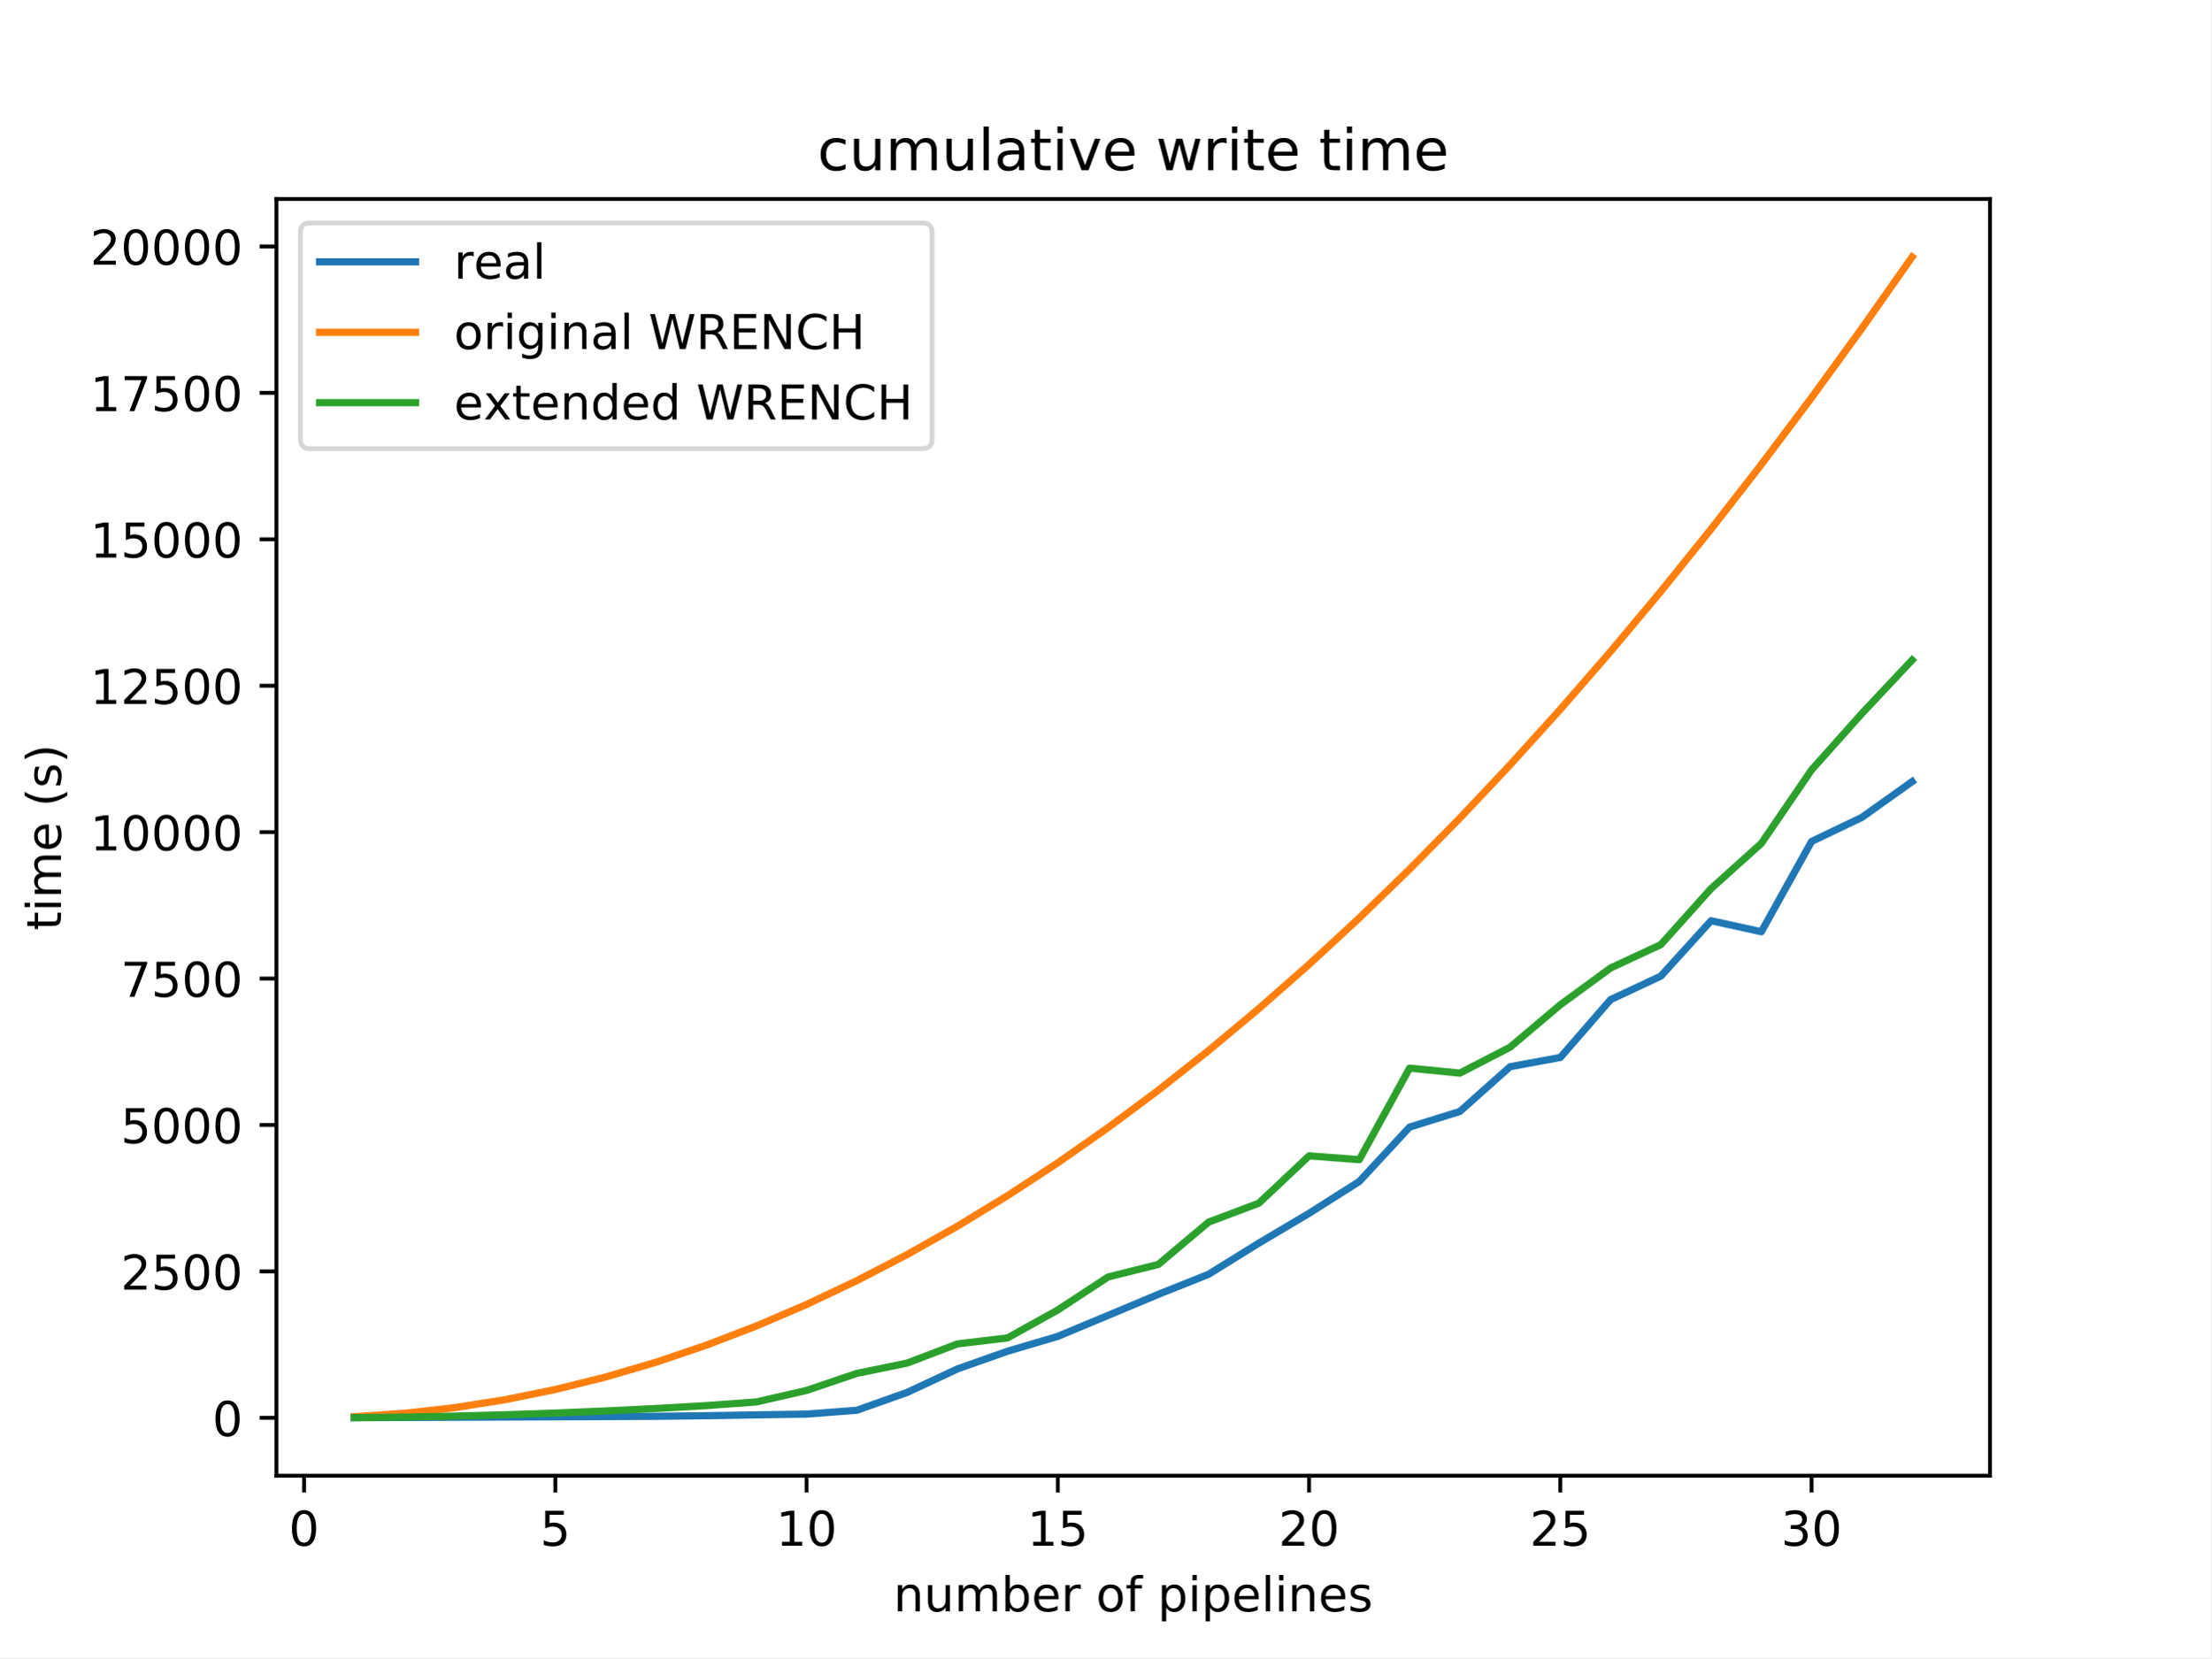
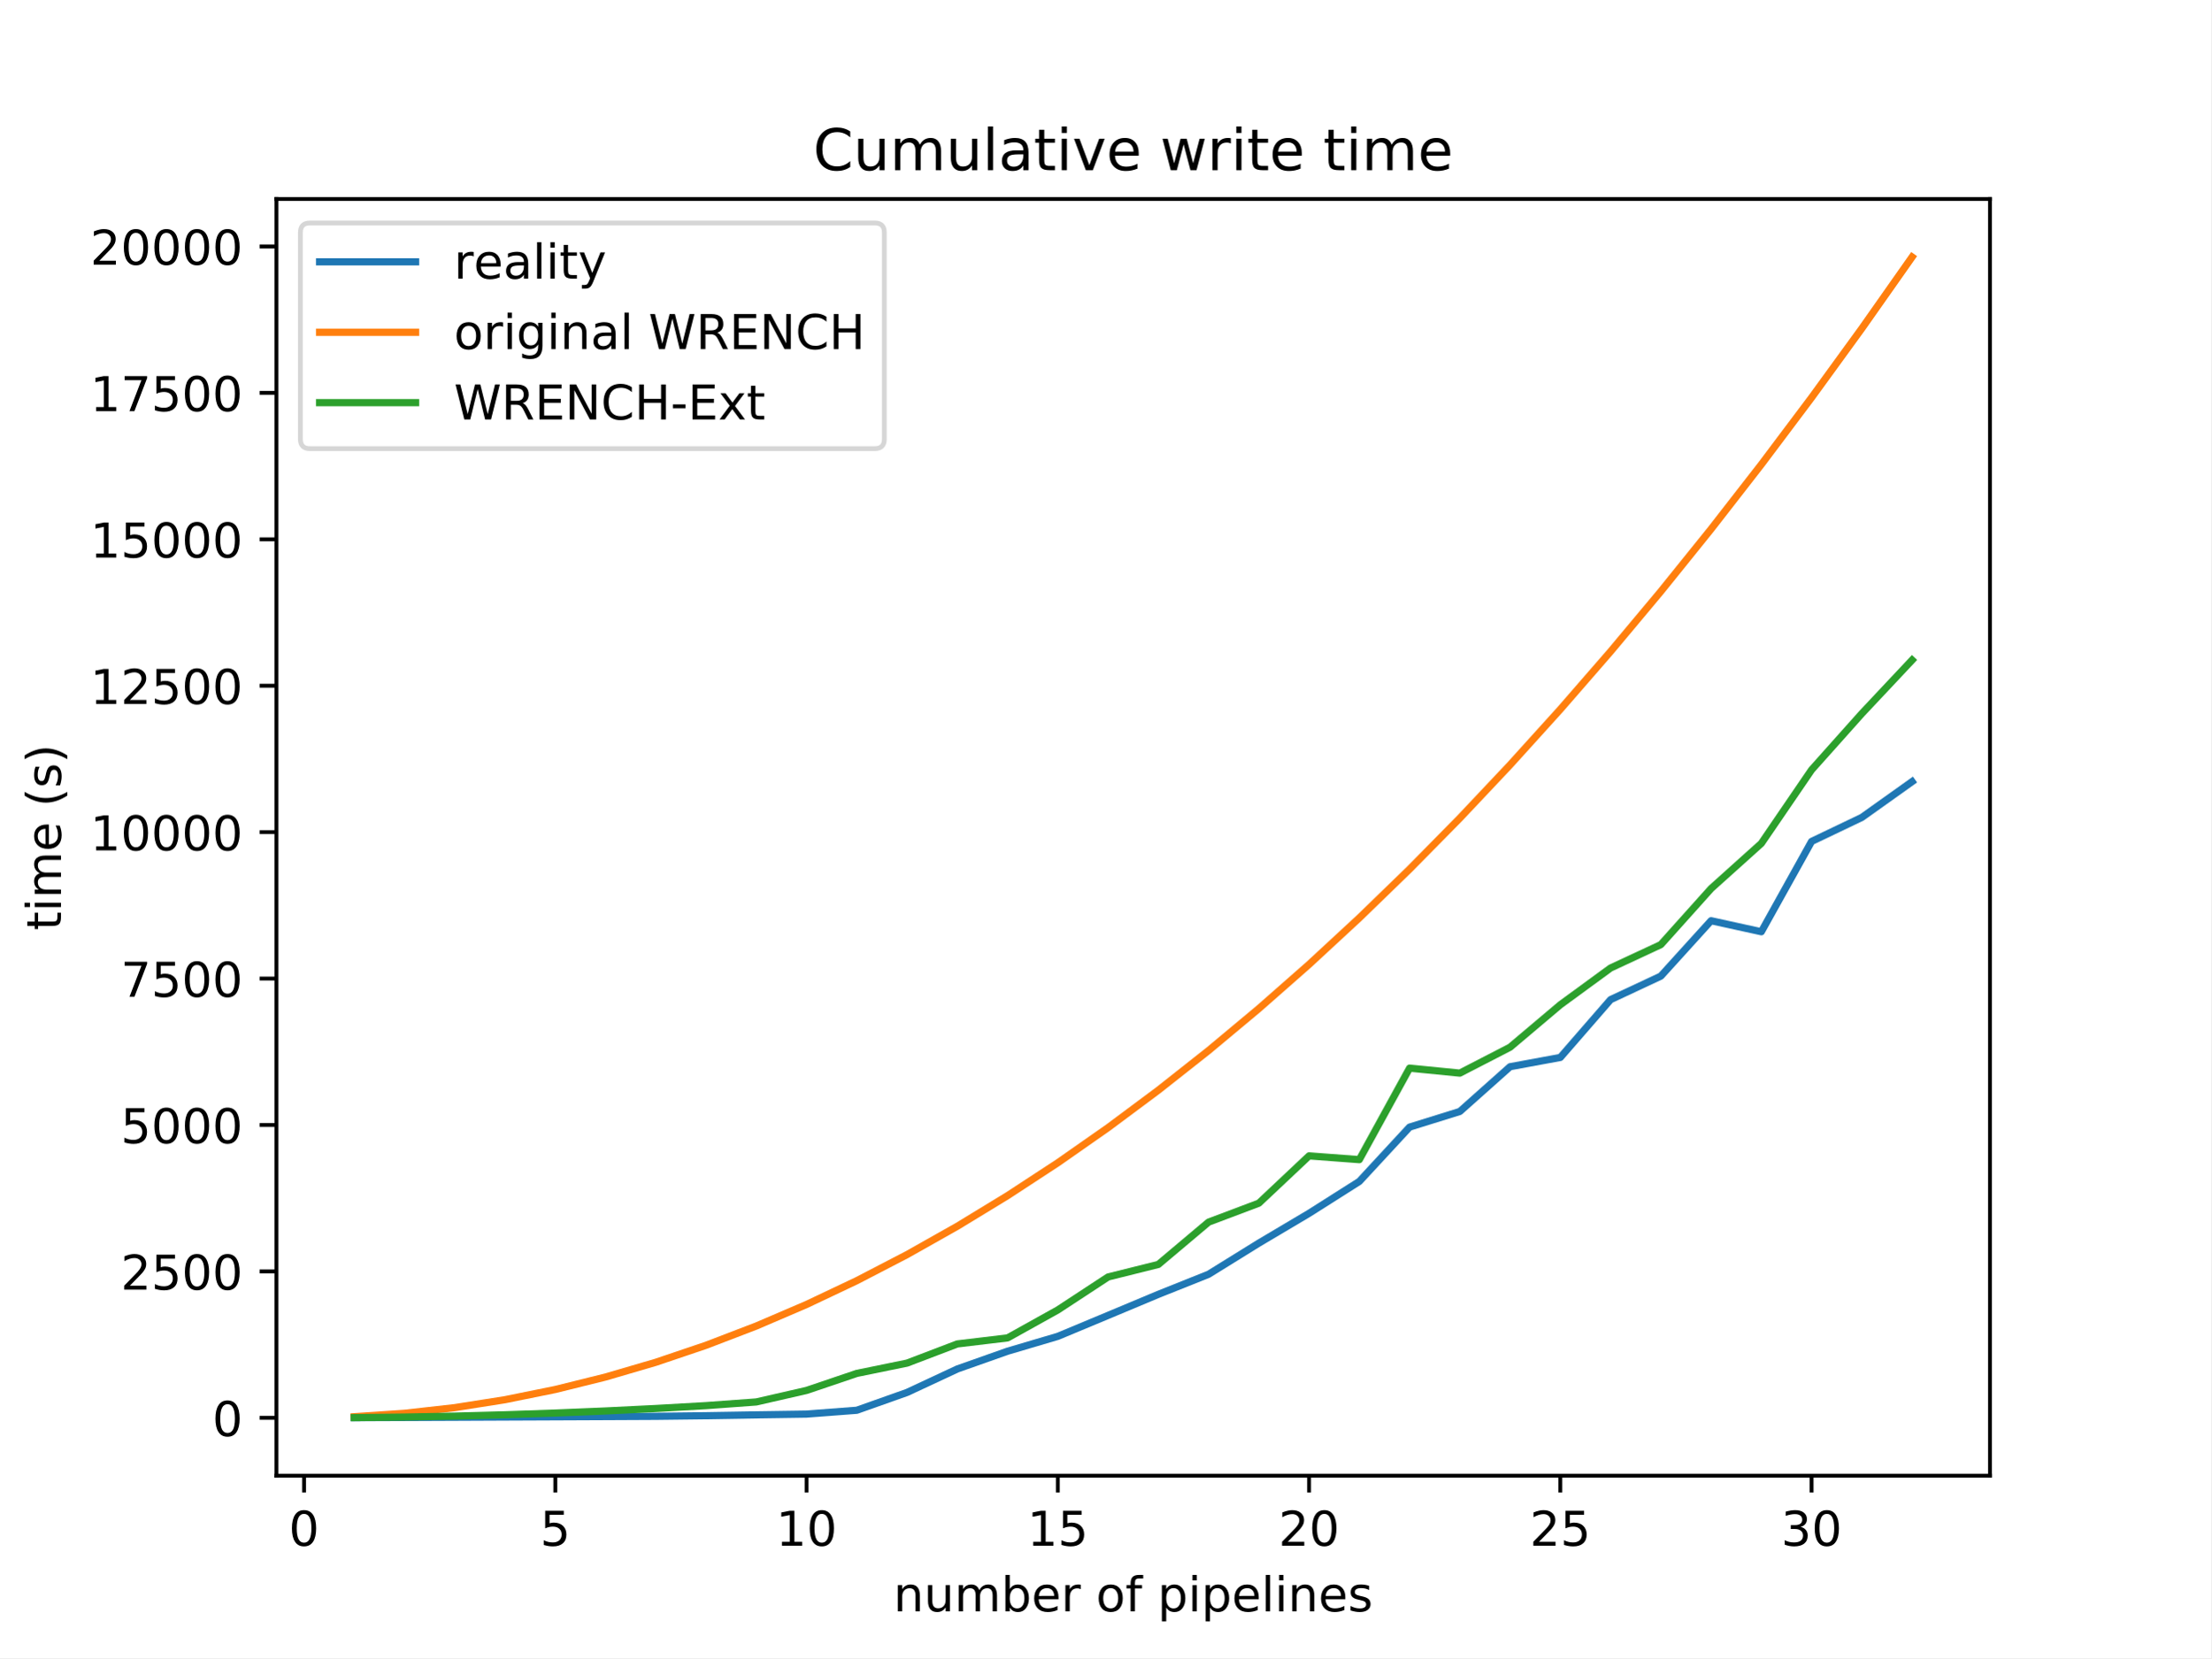
<svg xmlns="http://www.w3.org/2000/svg" xmlns:xlink="http://www.w3.org/1999/xlink" height="345.6pt" version="1.1" viewBox="0 0 460.8 345.6" width="460.8pt">
  <defs>
    <style type="text/css">
*{stroke-linecap:butt;stroke-linejoin:round;}
  </style>
  </defs>
  <g id="figure_1">
    <g id="patch_1">
      <path d="M 0 345.6  L 460.8 345.6  L 460.8 0  L 0 0  z " style="fill:#ffffff;" />
    </g>
    <g id="axes_1">
      <g id="patch_2">
        <path d="M 57.6 307.584  L 414.72 307.584  L 414.72 41.472  L 57.6 41.472  z " style="fill:#ffffff;" />
      </g>
      <g id="matplotlib.axis_1">
        <g id="xtick_1">
          <g id="line2d_1">
            <defs>
-               <path d="M 0 0  L 0 3.5  " id="mca67b93f34" style="stroke:#000000;stroke-width:0.8;" />
-             </defs>
-             <g>
-               <use style="stroke:#000000;stroke-width:0.8;" x="63.36" xlink:href="#mca67b93f34" y="307.584" />
+               <path d="M 0 0  L 0 3.5  " id="m59c5d33abd" style="stroke:#000000;stroke-width:0.8;" />
+             </defs>
+             <g>
+               <use style="stroke:#000000;stroke-width:0.8;" x="63.36" xlink:href="#m59c5d33abd" y="307.584" />
            </g>
          </g>
          <g id="text_1">
            <defs>
              <path d="M 31.781 66.406  Q 24.172 66.406 20.328 58.906  Q 16.5 51.422 16.5 36.375  Q 16.5 21.391 20.328 13.891  Q 24.172 6.391 31.781 6.391  Q 39.453 6.391 43.281 13.891  Q 47.125 21.391 47.125 36.375  Q 47.125 51.422 43.281 58.906  Q 39.453 66.406 31.781 66.406  z M 31.781 74.219  Q 44.047 74.219 50.516 64.516  Q 56.984 54.828 56.984 36.375  Q 56.984 17.969 50.516 8.266  Q 44.047 -1.422 31.781 -1.422  Q 19.531 -1.422 13.062 8.266  Q 6.594 17.969 6.594 36.375  Q 6.594 54.828 13.062 64.516  Q 19.531 74.219 31.781 74.219  z " id="DejaVuSans-48" />
            </defs>
            <g transform="translate(60.17875 322.1824)scale(0.1 -0.1)">
              <use xlink:href="#DejaVuSans-48" />
            </g>
          </g>
        </g>
        <g id="xtick_2">
          <g id="line2d_2">
            <g>
-               <use style="stroke:#000000;stroke-width:0.8;" x="115.724" xlink:href="#mca67b93f34" y="307.584" />
+               <use style="stroke:#000000;stroke-width:0.8;" x="115.724" xlink:href="#m59c5d33abd" y="307.584" />
            </g>
          </g>
          <g id="text_2">
            <defs>
              <path d="M 10.797 72.906  L 49.516 72.906  L 49.516 64.594  L 19.828 64.594  L 19.828 46.734  Q 21.969 47.469 24.109 47.828  Q 26.266 48.188 28.422 48.188  Q 40.625 48.188 47.75 41.5  Q 54.891 34.812 54.891 23.391  Q 54.891 11.625 47.562 5.094  Q 40.234 -1.422 26.906 -1.422  Q 22.312 -1.422 17.547 -0.641  Q 12.797 0.141 7.719 1.703  L 7.719 11.625  Q 12.109 9.234 16.797 8.062  Q 21.484 6.891 26.703 6.891  Q 35.156 6.891 40.078 11.328  Q 45.016 15.766 45.016 23.391  Q 45.016 31 40.078 35.438  Q 35.156 39.891 26.703 39.891  Q 22.75 39.891 18.812 39.016  Q 14.891 38.141 10.797 36.281  z " id="DejaVuSans-53" />
            </defs>
            <g transform="translate(112.5424 322.1824)scale(0.1 -0.1)">
              <use xlink:href="#DejaVuSans-53" />
            </g>
          </g>
        </g>
        <g id="xtick_3">
          <g id="line2d_3">
            <g>
-               <use style="stroke:#000000;stroke-width:0.8;" x="168.087" xlink:href="#mca67b93f34" y="307.584" />
+               <use style="stroke:#000000;stroke-width:0.8;" x="168.087" xlink:href="#m59c5d33abd" y="307.584" />
            </g>
          </g>
          <g id="text_3">
            <defs>
              <path d="M 12.406 8.297  L 28.516 8.297  L 28.516 63.922  L 10.984 60.406  L 10.984 69.391  L 28.422 72.906  L 38.281 72.906  L 38.281 8.297  L 54.391 8.297  L 54.391 0  L 12.406 0  z " id="DejaVuSans-49" />
            </defs>
            <g transform="translate(161.7248 322.1824)scale(0.1 -0.1)">
              <use xlink:href="#DejaVuSans-49" />
              <use x="63.623" xlink:href="#DejaVuSans-48" />
            </g>
          </g>
        </g>
        <g id="xtick_4">
          <g id="line2d_4">
            <g>
-               <use style="stroke:#000000;stroke-width:0.8;" x="220.451" xlink:href="#mca67b93f34" y="307.584" />
+               <use style="stroke:#000000;stroke-width:0.8;" x="220.451" xlink:href="#m59c5d33abd" y="307.584" />
            </g>
          </g>
          <g id="text_4">
            <g transform="translate(214.0884 322.1824)scale(0.1 -0.1)">
              <use xlink:href="#DejaVuSans-49" />
              <use x="63.623" xlink:href="#DejaVuSans-53" />
            </g>
          </g>
        </g>
        <g id="xtick_5">
          <g id="line2d_5">
            <g>
-               <use style="stroke:#000000;stroke-width:0.8;" x="272.815" xlink:href="#mca67b93f34" y="307.584" />
+               <use style="stroke:#000000;stroke-width:0.8;" x="272.815" xlink:href="#m59c5d33abd" y="307.584" />
            </g>
          </g>
          <g id="text_5">
            <defs>
              <path d="M 19.188 8.297  L 53.609 8.297  L 53.609 0  L 7.328 0  L 7.328 8.297  Q 12.938 14.109 22.625 23.891  Q 32.328 33.688 34.812 36.531  Q 39.547 41.844 41.422 45.531  Q 43.312 49.219 43.312 52.781  Q 43.312 58.594 39.234 62.25  Q 35.156 65.922 28.609 65.922  Q 23.969 65.922 18.812 64.312  Q 13.672 62.703 7.812 59.422  L 7.812 69.391  Q 13.766 71.781 18.938 73  Q 24.125 74.219 28.422 74.219  Q 39.75 74.219 46.484 68.547  Q 53.219 62.891 53.219 53.422  Q 53.219 48.922 51.531 44.891  Q 49.859 40.875 45.406 35.406  Q 44.188 33.984 37.641 27.219  Q 31.109 20.453 19.188 8.297  z " id="DejaVuSans-50" />
            </defs>
            <g transform="translate(266.452 322.1824)scale(0.1 -0.1)">
              <use xlink:href="#DejaVuSans-50" />
              <use x="63.623" xlink:href="#DejaVuSans-48" />
            </g>
          </g>
        </g>
        <g id="xtick_6">
          <g id="line2d_6">
            <g>
-               <use style="stroke:#000000;stroke-width:0.8;" x="325.178" xlink:href="#mca67b93f34" y="307.584" />
+               <use style="stroke:#000000;stroke-width:0.8;" x="325.178" xlink:href="#m59c5d33abd" y="307.584" />
            </g>
          </g>
          <g id="text_6">
            <g transform="translate(318.8157 322.1824)scale(0.1 -0.1)">
              <use xlink:href="#DejaVuSans-50" />
              <use x="63.623" xlink:href="#DejaVuSans-53" />
            </g>
          </g>
        </g>
        <g id="xtick_7">
          <g id="line2d_7">
            <g>
-               <use style="stroke:#000000;stroke-width:0.8;" x="377.542" xlink:href="#mca67b93f34" y="307.584" />
+               <use style="stroke:#000000;stroke-width:0.8;" x="377.542" xlink:href="#m59c5d33abd" y="307.584" />
            </g>
          </g>
          <g id="text_7">
            <defs>
              <path d="M 40.578 39.312  Q 47.656 37.797 51.625 33  Q 55.609 28.219 55.609 21.188  Q 55.609 10.406 48.188 4.484  Q 40.766 -1.422 27.094 -1.422  Q 22.516 -1.422 17.656 -0.516  Q 12.797 0.391 7.625 2.203  L 7.625 11.719  Q 11.719 9.328 16.594 8.109  Q 21.484 6.891 26.812 6.891  Q 36.078 6.891 40.938 10.547  Q 45.797 14.203 45.797 21.188  Q 45.797 27.641 41.281 31.266  Q 36.766 34.906 28.719 34.906  L 20.219 34.906  L 20.219 43.016  L 29.109 43.016  Q 36.375 43.016 40.234 45.922  Q 44.094 48.828 44.094 54.297  Q 44.094 59.906 40.109 62.906  Q 36.141 65.922 28.719 65.922  Q 24.656 65.922 20.016 65.031  Q 15.375 64.156 9.812 62.312  L 9.812 71.094  Q 15.438 72.656 20.344 73.438  Q 25.25 74.219 29.594 74.219  Q 40.828 74.219 47.359 69.109  Q 53.906 64.016 53.906 55.328  Q 53.906 49.266 50.438 45.094  Q 46.969 40.922 40.578 39.312  z " id="DejaVuSans-51" />
            </defs>
            <g transform="translate(371.1793 322.1824)scale(0.1 -0.1)">
              <use xlink:href="#DejaVuSans-51" />
              <use x="63.623" xlink:href="#DejaVuSans-48" />
            </g>
          </g>
        </g>
        <g id="text_8">
          <defs>
            <path d="M 54.891 33.016  L 54.891 0  L 45.906 0  L 45.906 32.719  Q 45.906 40.484 42.875 44.328  Q 39.844 48.188 33.797 48.188  Q 26.516 48.188 22.312 43.547  Q 18.109 38.922 18.109 30.906  L 18.109 0  L 9.078 0  L 9.078 54.688  L 18.109 54.688  L 18.109 46.188  Q 21.344 51.125 25.703 53.562  Q 30.078 56 35.797 56  Q 45.219 56 50.047 50.172  Q 54.891 44.344 54.891 33.016  z " id="DejaVuSans-110" />
            <path d="M 8.5 21.578  L 8.5 54.688  L 17.484 54.688  L 17.484 21.922  Q 17.484 14.156 20.5 10.266  Q 23.531 6.391 29.594 6.391  Q 36.859 6.391 41.078 11.031  Q 45.312 15.672 45.312 23.688  L 45.312 54.688  L 54.297 54.688  L 54.297 0  L 45.312 0  L 45.312 8.406  Q 42.047 3.422 37.719 1  Q 33.406 -1.422 27.688 -1.422  Q 18.266 -1.422 13.375 4.438  Q 8.5 10.297 8.5 21.578  z M 31.109 56  z " id="DejaVuSans-117" />
            <path d="M 52 44.188  Q 55.375 50.25 60.062 53.125  Q 64.75 56 71.094 56  Q 79.641 56 84.281 50.016  Q 88.922 44.047 88.922 33.016  L 88.922 0  L 79.891 0  L 79.891 32.719  Q 79.891 40.578 77.094 44.375  Q 74.312 48.188 68.609 48.188  Q 61.625 48.188 57.562 43.547  Q 53.516 38.922 53.516 30.906  L 53.516 0  L 44.484 0  L 44.484 32.719  Q 44.484 40.625 41.703 44.406  Q 38.922 48.188 33.109 48.188  Q 26.219 48.188 22.156 43.531  Q 18.109 38.875 18.109 30.906  L 18.109 0  L 9.078 0  L 9.078 54.688  L 18.109 54.688  L 18.109 46.188  Q 21.188 51.219 25.484 53.609  Q 29.781 56 35.688 56  Q 41.656 56 45.828 52.969  Q 50 49.953 52 44.188  z " id="DejaVuSans-109" />
            <path d="M 48.688 27.297  Q 48.688 37.203 44.609 42.844  Q 40.531 48.484 33.406 48.484  Q 26.266 48.484 22.188 42.844  Q 18.109 37.203 18.109 27.297  Q 18.109 17.391 22.188 11.75  Q 26.266 6.109 33.406 6.109  Q 40.531 6.109 44.609 11.75  Q 48.688 17.391 48.688 27.297  z M 18.109 46.391  Q 20.953 51.266 25.266 53.625  Q 29.594 56 35.594 56  Q 45.562 56 51.781 48.094  Q 58.016 40.188 58.016 27.297  Q 58.016 14.406 51.781 6.484  Q 45.562 -1.422 35.594 -1.422  Q 29.594 -1.422 25.266 0.953  Q 20.953 3.328 18.109 8.203  L 18.109 0  L 9.078 0  L 9.078 75.984  L 18.109 75.984  z " id="DejaVuSans-98" />
            <path d="M 56.203 29.594  L 56.203 25.203  L 14.891 25.203  Q 15.484 15.922 20.484 11.062  Q 25.484 6.203 34.422 6.203  Q 39.594 6.203 44.453 7.469  Q 49.312 8.734 54.109 11.281  L 54.109 2.781  Q 49.266 0.734 44.188 -0.344  Q 39.109 -1.422 33.891 -1.422  Q 20.797 -1.422 13.156 6.188  Q 5.516 13.812 5.516 26.812  Q 5.516 40.234 12.766 48.109  Q 20.016 56 32.328 56  Q 43.359 56 49.781 48.891  Q 56.203 41.797 56.203 29.594  z M 47.219 32.234  Q 47.125 39.594 43.094 43.984  Q 39.062 48.391 32.422 48.391  Q 24.906 48.391 20.391 44.141  Q 15.875 39.891 15.188 32.172  z " id="DejaVuSans-101" />
            <path d="M 41.109 46.297  Q 39.594 47.172 37.812 47.578  Q 36.031 48 33.891 48  Q 26.266 48 22.188 43.047  Q 18.109 38.094 18.109 28.812  L 18.109 0  L 9.078 0  L 9.078 54.688  L 18.109 54.688  L 18.109 46.188  Q 20.953 51.172 25.484 53.578  Q 30.031 56 36.531 56  Q 37.453 56 38.578 55.875  Q 39.703 55.766 41.062 55.516  z " id="DejaVuSans-114" />
            <path id="DejaVuSans-32" />
            <path d="M 30.609 48.391  Q 23.391 48.391 19.188 42.75  Q 14.984 37.109 14.984 27.297  Q 14.984 17.484 19.156 11.844  Q 23.344 6.203 30.609 6.203  Q 37.797 6.203 41.984 11.859  Q 46.188 17.531 46.188 27.297  Q 46.188 37.016 41.984 42.703  Q 37.797 48.391 30.609 48.391  z M 30.609 56  Q 42.328 56 49.016 48.375  Q 55.719 40.766 55.719 27.297  Q 55.719 13.875 49.016 6.219  Q 42.328 -1.422 30.609 -1.422  Q 18.844 -1.422 12.172 6.219  Q 5.516 13.875 5.516 27.297  Q 5.516 40.766 12.172 48.375  Q 18.844 56 30.609 56  z " id="DejaVuSans-111" />
            <path d="M 37.109 75.984  L 37.109 68.5  L 28.516 68.5  Q 23.688 68.5 21.797 66.547  Q 19.922 64.594 19.922 59.516  L 19.922 54.688  L 34.719 54.688  L 34.719 47.703  L 19.922 47.703  L 19.922 0  L 10.891 0  L 10.891 47.703  L 2.297 47.703  L 2.297 54.688  L 10.891 54.688  L 10.891 58.5  Q 10.891 67.625 15.141 71.797  Q 19.391 75.984 28.609 75.984  z " id="DejaVuSans-102" />
            <path d="M 18.109 8.203  L 18.109 -20.797  L 9.078 -20.797  L 9.078 54.688  L 18.109 54.688  L 18.109 46.391  Q 20.953 51.266 25.266 53.625  Q 29.594 56 35.594 56  Q 45.562 56 51.781 48.094  Q 58.016 40.188 58.016 27.297  Q 58.016 14.406 51.781 6.484  Q 45.562 -1.422 35.594 -1.422  Q 29.594 -1.422 25.266 0.953  Q 20.953 3.328 18.109 8.203  z M 48.688 27.297  Q 48.688 37.203 44.609 42.844  Q 40.531 48.484 33.406 48.484  Q 26.266 48.484 22.188 42.844  Q 18.109 37.203 18.109 27.297  Q 18.109 17.391 22.188 11.75  Q 26.266 6.109 33.406 6.109  Q 40.531 6.109 44.609 11.75  Q 48.688 17.391 48.688 27.297  z " id="DejaVuSans-112" />
            <path d="M 9.422 54.688  L 18.406 54.688  L 18.406 0  L 9.422 0  z M 9.422 75.984  L 18.406 75.984  L 18.406 64.594  L 9.422 64.594  z " id="DejaVuSans-105" />
            <path d="M 9.422 75.984  L 18.406 75.984  L 18.406 0  L 9.422 0  z " id="DejaVuSans-108" />
            <path d="M 44.281 53.078  L 44.281 44.578  Q 40.484 46.531 36.375 47.5  Q 32.281 48.484 27.875 48.484  Q 21.188 48.484 17.844 46.438  Q 14.5 44.391 14.5 40.281  Q 14.5 37.156 16.891 35.375  Q 19.281 33.594 26.516 31.984  L 29.594 31.297  Q 39.156 29.25 43.188 25.516  Q 47.219 21.781 47.219 15.094  Q 47.219 7.469 41.188 3.016  Q 35.156 -1.422 24.609 -1.422  Q 20.219 -1.422 15.453 -0.562  Q 10.688 0.297 5.422 2  L 5.422 11.281  Q 10.406 8.688 15.234 7.391  Q 20.062 6.109 24.812 6.109  Q 31.156 6.109 34.562 8.281  Q 37.984 10.453 37.984 14.406  Q 37.984 18.062 35.516 20.016  Q 33.062 21.969 24.703 23.781  L 21.578 24.516  Q 13.234 26.266 9.516 29.906  Q 5.812 33.547 5.812 39.891  Q 5.812 47.609 11.281 51.797  Q 16.75 56 26.812 56  Q 31.781 56 36.172 55.266  Q 40.578 54.547 44.281 53.078  z " id="DejaVuSans-115" />
          </defs>
          <g transform="translate(186.2061 335.8606)scale(0.1 -0.1)">
            <use xlink:href="#DejaVuSans-110" />
            <use x="63.379" xlink:href="#DejaVuSans-117" />
            <use x="126.758" xlink:href="#DejaVuSans-109" />
            <use x="224.17" xlink:href="#DejaVuSans-98" />
            <use x="287.646" xlink:href="#DejaVuSans-101" />
            <use x="349.17" xlink:href="#DejaVuSans-114" />
            <use x="390.283" xlink:href="#DejaVuSans-32" />
            <use x="422.07" xlink:href="#DejaVuSans-111" />
            <use x="483.252" xlink:href="#DejaVuSans-102" />
            <use x="518.457" xlink:href="#DejaVuSans-32" />
            <use x="550.244" xlink:href="#DejaVuSans-112" />
            <use x="613.721" xlink:href="#DejaVuSans-105" />
            <use x="641.504" xlink:href="#DejaVuSans-112" />
            <use x="704.98" xlink:href="#DejaVuSans-101" />
            <use x="766.504" xlink:href="#DejaVuSans-108" />
            <use x="794.287" xlink:href="#DejaVuSans-105" />
            <use x="822.07" xlink:href="#DejaVuSans-110" />
            <use x="885.449" xlink:href="#DejaVuSans-101" />
            <use x="946.973" xlink:href="#DejaVuSans-115" />
          </g>
        </g>
      </g>
      <g id="matplotlib.axis_2">
        <g id="ytick_1">
          <g id="line2d_8">
            <defs>
-               <path d="M 0 0  L -3.5 0  " id="m37852c6f00" style="stroke:#000000;stroke-width:0.8;" />
-             </defs>
-             <g>
-               <use style="stroke:#000000;stroke-width:0.8;" x="57.6" xlink:href="#m37852c6f00" y="295.524" />
+               <path d="M 0 0  L -3.5 0  " id="m8e28e81e87" style="stroke:#000000;stroke-width:0.8;" />
+             </defs>
+             <g>
+               <use style="stroke:#000000;stroke-width:0.8;" x="57.6" xlink:href="#m8e28e81e87" y="295.524" />
            </g>
          </g>
          <g id="text_9">
            <g transform="translate(44.2375 299.3229)scale(0.1 -0.1)">
              <use xlink:href="#DejaVuSans-48" />
            </g>
          </g>
        </g>
        <g id="ytick_2">
          <g id="line2d_9">
            <g>
-               <use style="stroke:#000000;stroke-width:0.8;" x="57.6" xlink:href="#m37852c6f00" y="265.004" />
+               <use style="stroke:#000000;stroke-width:0.8;" x="57.6" xlink:href="#m8e28e81e87" y="265.004" />
            </g>
          </g>
          <g id="text_10">
            <g transform="translate(25.15 268.8027)scale(0.1 -0.1)">
              <use xlink:href="#DejaVuSans-50" />
              <use x="63.623" xlink:href="#DejaVuSans-53" />
              <use x="127.246" xlink:href="#DejaVuSans-48" />
              <use x="190.869" xlink:href="#DejaVuSans-48" />
            </g>
          </g>
        </g>
        <g id="ytick_3">
          <g id="line2d_10">
            <g>
-               <use style="stroke:#000000;stroke-width:0.8;" x="57.6" xlink:href="#m37852c6f00" y="234.483" />
+               <use style="stroke:#000000;stroke-width:0.8;" x="57.6" xlink:href="#m8e28e81e87" y="234.483" />
            </g>
          </g>
          <g id="text_11">
            <g transform="translate(25.15 238.2826)scale(0.1 -0.1)">
              <use xlink:href="#DejaVuSans-53" />
              <use x="63.623" xlink:href="#DejaVuSans-48" />
              <use x="127.246" xlink:href="#DejaVuSans-48" />
              <use x="190.869" xlink:href="#DejaVuSans-48" />
            </g>
          </g>
        </g>
        <g id="ytick_4">
          <g id="line2d_11">
            <g>
-               <use style="stroke:#000000;stroke-width:0.8;" x="57.6" xlink:href="#m37852c6f00" y="203.963" />
+               <use style="stroke:#000000;stroke-width:0.8;" x="57.6" xlink:href="#m8e28e81e87" y="203.963" />
            </g>
          </g>
          <g id="text_12">
            <defs>
              <path d="M 8.203 72.906  L 55.078 72.906  L 55.078 68.703  L 28.609 0  L 18.312 0  L 43.219 64.594  L 8.203 64.594  z " id="DejaVuSans-55" />
            </defs>
            <g transform="translate(25.15 207.7625)scale(0.1 -0.1)">
              <use xlink:href="#DejaVuSans-55" />
              <use x="63.623" xlink:href="#DejaVuSans-53" />
              <use x="127.246" xlink:href="#DejaVuSans-48" />
              <use x="190.869" xlink:href="#DejaVuSans-48" />
            </g>
          </g>
        </g>
        <g id="ytick_5">
          <g id="line2d_12">
            <g>
-               <use style="stroke:#000000;stroke-width:0.8;" x="57.6" xlink:href="#m37852c6f00" y="173.443" />
+               <use style="stroke:#000000;stroke-width:0.8;" x="57.6" xlink:href="#m8e28e81e87" y="173.443" />
            </g>
          </g>
          <g id="text_13">
            <g transform="translate(18.7875 177.2424)scale(0.1 -0.1)">
              <use xlink:href="#DejaVuSans-49" />
              <use x="63.623" xlink:href="#DejaVuSans-48" />
              <use x="127.246" xlink:href="#DejaVuSans-48" />
              <use x="190.869" xlink:href="#DejaVuSans-48" />
              <use x="254.492" xlink:href="#DejaVuSans-48" />
            </g>
          </g>
        </g>
        <g id="ytick_6">
          <g id="line2d_13">
            <g>
-               <use style="stroke:#000000;stroke-width:0.8;" x="57.6" xlink:href="#m37852c6f00" y="142.923" />
+               <use style="stroke:#000000;stroke-width:0.8;" x="57.6" xlink:href="#m8e28e81e87" y="142.923" />
            </g>
          </g>
          <g id="text_14">
            <g transform="translate(18.7875 146.7223)scale(0.1 -0.1)">
              <use xlink:href="#DejaVuSans-49" />
              <use x="63.623" xlink:href="#DejaVuSans-50" />
              <use x="127.246" xlink:href="#DejaVuSans-53" />
              <use x="190.869" xlink:href="#DejaVuSans-48" />
              <use x="254.492" xlink:href="#DejaVuSans-48" />
            </g>
          </g>
        </g>
        <g id="ytick_7">
          <g id="line2d_14">
            <g>
-               <use style="stroke:#000000;stroke-width:0.8;" x="57.6" xlink:href="#m37852c6f00" y="112.403" />
+               <use style="stroke:#000000;stroke-width:0.8;" x="57.6" xlink:href="#m8e28e81e87" y="112.403" />
            </g>
          </g>
          <g id="text_15">
            <g transform="translate(18.7875 116.2021)scale(0.1 -0.1)">
              <use xlink:href="#DejaVuSans-49" />
              <use x="63.623" xlink:href="#DejaVuSans-53" />
              <use x="127.246" xlink:href="#DejaVuSans-48" />
              <use x="190.869" xlink:href="#DejaVuSans-48" />
              <use x="254.492" xlink:href="#DejaVuSans-48" />
            </g>
          </g>
        </g>
        <g id="ytick_8">
          <g id="line2d_15">
            <g>
-               <use style="stroke:#000000;stroke-width:0.8;" x="57.6" xlink:href="#m37852c6f00" y="81.883" />
+               <use style="stroke:#000000;stroke-width:0.8;" x="57.6" xlink:href="#m8e28e81e87" y="81.883" />
            </g>
          </g>
          <g id="text_16">
            <g transform="translate(18.7875 85.68202)scale(0.1 -0.1)">
              <use xlink:href="#DejaVuSans-49" />
              <use x="63.623" xlink:href="#DejaVuSans-55" />
              <use x="127.246" xlink:href="#DejaVuSans-53" />
              <use x="190.869" xlink:href="#DejaVuSans-48" />
              <use x="254.492" xlink:href="#DejaVuSans-48" />
            </g>
          </g>
        </g>
        <g id="ytick_9">
          <g id="line2d_16">
            <g>
-               <use style="stroke:#000000;stroke-width:0.8;" x="57.6" xlink:href="#m37852c6f00" y="51.363" />
+               <use style="stroke:#000000;stroke-width:0.8;" x="57.6" xlink:href="#m8e28e81e87" y="51.363" />
            </g>
          </g>
          <g id="text_17">
            <g transform="translate(18.7875 55.16189)scale(0.1 -0.1)">
              <use xlink:href="#DejaVuSans-50" />
              <use x="63.623" xlink:href="#DejaVuSans-48" />
              <use x="127.246" xlink:href="#DejaVuSans-48" />
              <use x="190.869" xlink:href="#DejaVuSans-48" />
              <use x="254.492" xlink:href="#DejaVuSans-48" />
            </g>
          </g>
        </g>
        <g id="text_18">
          <defs>
            <path d="M 18.312 70.219  L 18.312 54.688  L 36.812 54.688  L 36.812 47.703  L 18.312 47.703  L 18.312 18.016  Q 18.312 11.328 20.141 9.422  Q 21.969 7.516 27.594 7.516  L 36.812 7.516  L 36.812 0  L 27.594 0  Q 17.188 0 13.234 3.875  Q 9.281 7.766 9.281 18.016  L 9.281 47.703  L 2.688 47.703  L 2.688 54.688  L 9.281 54.688  L 9.281 70.219  z " id="DejaVuSans-116" />
            <path d="M 31 75.875  Q 24.469 64.656 21.281 53.656  Q 18.109 42.672 18.109 31.391  Q 18.109 20.125 21.312 9.062  Q 24.516 -2 31 -13.188  L 23.188 -13.188  Q 15.875 -1.703 12.234 9.375  Q 8.594 20.453 8.594 31.391  Q 8.594 42.281 12.203 53.312  Q 15.828 64.359 23.188 75.875  z " id="DejaVuSans-40" />
            <path d="M 8.016 75.875  L 15.828 75.875  Q 23.141 64.359 26.781 53.312  Q 30.422 42.281 30.422 31.391  Q 30.422 20.453 26.781 9.375  Q 23.141 -1.703 15.828 -13.188  L 8.016 -13.188  Q 14.5 -2 17.703 9.062  Q 20.906 20.125 20.906 31.391  Q 20.906 42.672 17.703 53.656  Q 14.5 64.656 8.016 75.875  z " id="DejaVuSans-41" />
          </defs>
          <g transform="translate(12.70781 193.9194)rotate(-90)scale(0.1 -0.1)">
            <use xlink:href="#DejaVuSans-116" />
            <use x="39.209" xlink:href="#DejaVuSans-105" />
            <use x="66.992" xlink:href="#DejaVuSans-109" />
            <use x="164.404" xlink:href="#DejaVuSans-101" />
            <use x="225.928" xlink:href="#DejaVuSans-32" />
            <use x="257.715" xlink:href="#DejaVuSans-40" />
            <use x="296.729" xlink:href="#DejaVuSans-115" />
            <use x="348.828" xlink:href="#DejaVuSans-41" />
          </g>
        </g>
      </g>
      <g id="line2d_17">
-         <path clip-path="url(#p5bf45840f3)" d="M 73.833 295.488  L 84.305 295.446  L 94.778 295.4  L 105.251 295.351  L 115.724 295.306  L 126.196 295.259  L 136.669 295.207  L 147.142 295.081  L 157.615 294.904  L 168.087 294.746  L 178.56 293.943  L 189.033 290.229  L 199.505 285.34  L 209.978 281.639  L 220.451 278.54  L 230.924 274.172  L 241.396 269.787  L 251.869 265.599  L 262.342 259.108  L 272.815 252.894  L 283.287 246.25  L 293.76 234.926  L 304.233 231.669  L 314.705 222.337  L 325.178 220.408  L 335.651 208.354  L 346.124 203.455  L 356.596 191.906  L 367.069 194.205  L 377.542 175.382  L 388.015 170.372  L 398.487 162.912  " style="fill:none;stroke:#1f77b4;stroke-linecap:square;stroke-width:1.5;" />
+         <path clip-path="url(#p2d221d4184)" d="M 73.833 295.488  L 84.305 295.446  L 94.778 295.4  L 105.251 295.351  L 115.724 295.306  L 126.196 295.259  L 136.669 295.207  L 147.142 295.081  L 157.615 294.904  L 168.087 294.746  L 178.56 293.943  L 189.033 290.229  L 199.505 285.34  L 209.978 281.639  L 220.451 278.54  L 230.924 274.172  L 241.396 269.787  L 251.869 265.599  L 262.342 259.108  L 272.815 252.894  L 283.287 246.25  L 293.76 234.926  L 304.233 231.669  L 314.705 222.337  L 325.178 220.408  L 335.651 208.354  L 346.124 203.455  L 356.596 191.906  L 367.069 194.205  L 377.542 175.382  L 388.015 170.372  L 398.487 162.912  " style="fill:none;stroke:#1f77b4;stroke-linecap:square;stroke-width:1.5;" />
      </g>
      <g id="line2d_18">
-         <path clip-path="url(#p5bf45840f3)" d="M 73.833 295.287  L 84.305 294.579  L 94.778 293.397  L 105.251 291.743  L 115.724 289.617  L 126.196 287.017  L 136.669 283.946  L 147.142 280.401  L 157.615 276.385  L 168.087 271.895  L 178.56 266.933  L 189.033 261.499  L 199.505 255.592  L 209.978 249.212  L 220.451 242.36  L 230.924 235.035  L 241.396 227.237  L 251.869 218.967  L 262.342 210.225  L 272.815 201.01  L 283.287 191.322  L 293.76 181.162  L 304.233 170.529  L 314.705 159.424  L 325.178 147.846  L 335.651 135.795  L 346.124 123.272  L 356.596 110.276  L 367.069 96.808  L 377.542 82.867  L 388.015 68.454  L 398.487 53.568  " style="fill:none;stroke:#ff7f0e;stroke-linecap:square;stroke-width:1.5;" />
+         <path clip-path="url(#p2d221d4184)" d="M 73.833 295.287  L 84.305 294.579  L 94.778 293.397  L 105.251 291.743  L 115.724 289.617  L 126.196 287.017  L 136.669 283.946  L 147.142 280.401  L 157.615 276.385  L 168.087 271.895  L 178.56 266.933  L 189.033 261.499  L 199.505 255.592  L 209.978 249.212  L 220.451 242.36  L 230.924 235.035  L 241.396 227.237  L 251.869 218.967  L 262.342 210.225  L 272.815 201.01  L 283.287 191.322  L 293.76 181.162  L 304.233 170.529  L 314.705 159.424  L 325.178 147.846  L 335.651 135.795  L 346.124 123.272  L 356.596 110.276  L 367.069 96.808  L 377.542 82.867  L 388.015 68.454  L 398.487 53.568  " style="fill:none;stroke:#ff7f0e;stroke-linecap:square;stroke-width:1.5;" />
      </g>
      <g id="line2d_19">
-         <path clip-path="url(#p5bf45840f3)" d="M 73.833 295.484  L 84.305 295.365  L 94.778 295.166  L 105.251 294.888  L 115.724 294.53  L 126.196 294.093  L 136.669 293.577  L 147.142 292.98  L 157.615 292.211  L 168.087 289.811  L 178.56 286.263  L 189.033 284.115  L 199.505 280.122  L 209.978 278.864  L 220.451 273.035  L 230.924 266.164  L 241.396 263.553  L 251.869 254.73  L 262.342 250.784  L 272.815 240.92  L 283.287 241.71  L 293.76 222.636  L 304.233 223.672  L 314.705 218.272  L 325.178 209.425  L 335.651 201.764  L 346.124 196.888  L 356.596 185.206  L 367.069 175.79  L 377.542 160.456  L 388.015 148.723  L 398.487 137.577  " style="fill:none;stroke:#2ca02c;stroke-linecap:square;stroke-width:1.5;" />
+         <path clip-path="url(#p2d221d4184)" d="M 73.833 295.484  L 84.305 295.365  L 94.778 295.166  L 105.251 294.888  L 115.724 294.53  L 126.196 294.093  L 136.669 293.577  L 147.142 292.98  L 157.615 292.211  L 168.087 289.811  L 178.56 286.263  L 189.033 284.115  L 199.505 280.122  L 209.978 278.864  L 220.451 273.035  L 230.924 266.164  L 241.396 263.553  L 251.869 254.73  L 262.342 250.784  L 272.815 240.92  L 283.287 241.71  L 293.76 222.636  L 304.233 223.672  L 314.705 218.272  L 325.178 209.425  L 335.651 201.764  L 346.124 196.888  L 356.596 185.206  L 367.069 175.79  L 377.542 160.456  L 388.015 148.723  L 398.487 137.577  " style="fill:none;stroke:#2ca02c;stroke-linecap:square;stroke-width:1.5;" />
      </g>
      <g id="patch_3">
        <path d="M 57.6 307.584  L 57.6 41.472  " style="fill:none;stroke:#000000;stroke-linecap:square;stroke-linejoin:miter;stroke-width:0.8;" />
      </g>
      <g id="patch_4">
        <path d="M 414.72 307.584  L 414.72 41.472  " style="fill:none;stroke:#000000;stroke-linecap:square;stroke-linejoin:miter;stroke-width:0.8;" />
      </g>
      <g id="patch_5">
        <path d="M 57.6 307.584  L 414.72 307.584  " style="fill:none;stroke:#000000;stroke-linecap:square;stroke-linejoin:miter;stroke-width:0.8;" />
      </g>
      <g id="patch_6">
        <path d="M 57.6 41.472  L 414.72 41.472  " style="fill:none;stroke:#000000;stroke-linecap:square;stroke-linejoin:miter;stroke-width:0.8;" />
      </g>
      <g id="text_19">
        <defs>
-           <path d="M 48.781 52.594  L 48.781 44.188  Q 44.969 46.297 41.141 47.344  Q 37.312 48.391 33.406 48.391  Q 24.656 48.391 19.812 42.844  Q 14.984 37.312 14.984 27.297  Q 14.984 17.281 19.812 11.734  Q 24.656 6.203 33.406 6.203  Q 37.312 6.203 41.141 7.25  Q 44.969 8.297 48.781 10.406  L 48.781 2.094  Q 45.016 0.344 40.984 -0.531  Q 36.969 -1.422 32.422 -1.422  Q 20.062 -1.422 12.781 6.344  Q 5.516 14.109 5.516 27.297  Q 5.516 40.672 12.859 48.328  Q 20.219 56 33.016 56  Q 37.156 56 41.109 55.141  Q 45.062 54.297 48.781 52.594  z " id="DejaVuSans-99" />
+           <path d="M 64.406 67.281  L 64.406 56.891  Q 59.422 61.531 53.781 63.812  Q 48.141 66.109 41.797 66.109  Q 29.297 66.109 22.656 58.469  Q 16.016 50.828 16.016 36.375  Q 16.016 21.969 22.656 14.328  Q 29.297 6.688 41.797 6.688  Q 48.141 6.688 53.781 8.984  Q 59.422 11.281 64.406 15.922  L 64.406 5.609  Q 59.234 2.094 53.438 0.328  Q 47.656 -1.422 41.219 -1.422  Q 24.656 -1.422 15.125 8.703  Q 5.609 18.844 5.609 36.375  Q 5.609 53.953 15.125 64.078  Q 24.656 74.219 41.219 74.219  Q 47.75 74.219 53.531 72.484  Q 59.328 70.75 64.406 67.281  z " id="DejaVuSans-67" />
          <path d="M 34.281 27.484  Q 23.391 27.484 19.188 25  Q 14.984 22.516 14.984 16.5  Q 14.984 11.719 18.141 8.906  Q 21.297 6.109 26.703 6.109  Q 34.188 6.109 38.703 11.406  Q 43.219 16.703 43.219 25.484  L 43.219 27.484  z M 52.203 31.203  L 52.203 0  L 43.219 0  L 43.219 8.297  Q 40.141 3.328 35.547 0.953  Q 30.953 -1.422 24.312 -1.422  Q 15.922 -1.422 10.953 3.297  Q 6 8.016 6 15.922  Q 6 25.141 12.172 29.828  Q 18.359 34.516 30.609 34.516  L 43.219 34.516  L 43.219 35.406  Q 43.219 41.609 39.141 45  Q 35.062 48.391 27.688 48.391  Q 23 48.391 18.547 47.266  Q 14.109 46.141 10.016 43.891  L 10.016 52.203  Q 14.938 54.109 19.578 55.047  Q 24.219 56 28.609 56  Q 40.484 56 46.344 49.844  Q 52.203 43.703 52.203 31.203  z " id="DejaVuSans-97" />
          <path d="M 2.984 54.688  L 12.5 54.688  L 29.594 8.797  L 46.688 54.688  L 56.203 54.688  L 35.688 0  L 23.484 0  z " id="DejaVuSans-118" />
          <path d="M 4.203 54.688  L 13.188 54.688  L 24.422 12.016  L 35.594 54.688  L 46.188 54.688  L 57.422 12.016  L 68.609 54.688  L 77.594 54.688  L 63.281 0  L 52.688 0  L 40.922 44.828  L 29.109 0  L 18.5 0  z " id="DejaVuSans-119" />
        </defs>
-         <g transform="translate(170.3522 35.472)scale(0.12 -0.12)">
-           <use xlink:href="#DejaVuSans-99" />
-           <use x="54.98" xlink:href="#DejaVuSans-117" />
-           <use x="118.359" xlink:href="#DejaVuSans-109" />
-           <use x="215.771" xlink:href="#DejaVuSans-117" />
-           <use x="279.15" xlink:href="#DejaVuSans-108" />
-           <use x="306.934" xlink:href="#DejaVuSans-97" />
-           <use x="368.213" xlink:href="#DejaVuSans-116" />
-           <use x="407.422" xlink:href="#DejaVuSans-105" />
-           <use x="435.205" xlink:href="#DejaVuSans-118" />
-           <use x="494.385" xlink:href="#DejaVuSans-101" />
-           <use x="555.908" xlink:href="#DejaVuSans-32" />
-           <use x="587.695" xlink:href="#DejaVuSans-119" />
-           <use x="669.482" xlink:href="#DejaVuSans-114" />
-           <use x="710.596" xlink:href="#DejaVuSans-105" />
-           <use x="738.379" xlink:href="#DejaVuSans-116" />
-           <use x="777.588" xlink:href="#DejaVuSans-101" />
-           <use x="839.111" xlink:href="#DejaVuSans-32" />
-           <use x="870.898" xlink:href="#DejaVuSans-116" />
-           <use x="910.107" xlink:href="#DejaVuSans-105" />
-           <use x="937.891" xlink:href="#DejaVuSans-109" />
-           <use x="1035.303" xlink:href="#DejaVuSans-101" />
+         <g transform="translate(169.4616 35.472)scale(0.12 -0.12)">
+           <use xlink:href="#DejaVuSans-67" />
+           <use x="69.824" xlink:href="#DejaVuSans-117" />
+           <use x="133.203" xlink:href="#DejaVuSans-109" />
+           <use x="230.615" xlink:href="#DejaVuSans-117" />
+           <use x="293.994" xlink:href="#DejaVuSans-108" />
+           <use x="321.777" xlink:href="#DejaVuSans-97" />
+           <use x="383.057" xlink:href="#DejaVuSans-116" />
+           <use x="422.266" xlink:href="#DejaVuSans-105" />
+           <use x="450.049" xlink:href="#DejaVuSans-118" />
+           <use x="509.229" xlink:href="#DejaVuSans-101" />
+           <use x="570.752" xlink:href="#DejaVuSans-32" />
+           <use x="602.539" xlink:href="#DejaVuSans-119" />
+           <use x="684.326" xlink:href="#DejaVuSans-114" />
+           <use x="725.439" xlink:href="#DejaVuSans-105" />
+           <use x="753.223" xlink:href="#DejaVuSans-116" />
+           <use x="792.432" xlink:href="#DejaVuSans-101" />
+           <use x="853.955" xlink:href="#DejaVuSans-32" />
+           <use x="885.742" xlink:href="#DejaVuSans-116" />
+           <use x="924.951" xlink:href="#DejaVuSans-105" />
+           <use x="952.734" xlink:href="#DejaVuSans-109" />
+           <use x="1050.146" xlink:href="#DejaVuSans-101" />
        </g>
      </g>
      <g id="legend_1">
        <g id="patch_7">
-           <path d="M 64.6 93.506  L 192.248 93.506  Q 194.248 93.506 194.248 91.506  L 194.248 48.472  Q 194.248 46.472 192.248 46.472  L 64.6 46.472  Q 62.6 46.472 62.6 48.472  L 62.6 91.506  Q 62.6 93.506 64.6 93.506  z " style="fill:#ffffff;opacity:0.8;stroke:#cccccc;stroke-linejoin:miter;" />
+           <path d="M 64.6 93.506  L 182.295 93.506  Q 184.295 93.506 184.295 91.506  L 184.295 48.472  Q 184.295 46.472 182.295 46.472  L 64.6 46.472  Q 62.6 46.472 62.6 48.472  L 62.6 91.506  Q 62.6 93.506 64.6 93.506  z " style="fill:#ffffff;opacity:0.8;stroke:#cccccc;stroke-linejoin:miter;" />
        </g>
        <g id="line2d_20">
          <path d="M 66.6 54.57  L 86.6 54.57  " style="fill:none;stroke:#1f77b4;stroke-linecap:square;stroke-width:1.5;" />
        </g>
        <g id="line2d_21" />
        <g id="text_20">
+           <defs>
+             <path d="M 32.172 -5.078  Q 28.375 -14.844 24.75 -17.812  Q 21.141 -20.797 15.094 -20.797  L 7.906 -20.797  L 7.906 -13.281  L 13.188 -13.281  Q 16.891 -13.281 18.938 -11.516  Q 21 -9.766 23.484 -3.219  L 25.094 0.875  L 2.984 54.688  L 12.5 54.688  L 29.594 11.922  L 46.688 54.688  L 56.203 54.688  z " id="DejaVuSans-121" />
+           </defs>
          <g transform="translate(94.6 58.07044)scale(0.1 -0.1)">
            <use xlink:href="#DejaVuSans-114" />
            <use x="41.082" xlink:href="#DejaVuSans-101" />
            <use x="102.605" xlink:href="#DejaVuSans-97" />
            <use x="163.885" xlink:href="#DejaVuSans-108" />
+             <use x="191.668" xlink:href="#DejaVuSans-105" />
+             <use x="219.451" xlink:href="#DejaVuSans-116" />
+             <use x="258.66" xlink:href="#DejaVuSans-121" />
          </g>
        </g>
        <g id="line2d_22">
          <path d="M 66.6 69.249  L 86.6 69.249  " style="fill:none;stroke:#ff7f0e;stroke-linecap:square;stroke-width:1.5;" />
        </g>
        <g id="line2d_23" />
        <g id="text_21">
          <defs>
            <path d="M 45.406 27.984  Q 45.406 37.75 41.375 43.109  Q 37.359 48.484 30.078 48.484  Q 22.859 48.484 18.828 43.109  Q 14.797 37.75 14.797 27.984  Q 14.797 18.266 18.828 12.891  Q 22.859 7.516 30.078 7.516  Q 37.359 7.516 41.375 12.891  Q 45.406 18.266 45.406 27.984  z M 54.391 6.781  Q 54.391 -7.172 48.188 -13.984  Q 42 -20.797 29.203 -20.797  Q 24.469 -20.797 20.266 -20.094  Q 16.062 -19.391 12.109 -17.922  L 12.109 -9.188  Q 16.062 -11.328 19.922 -12.344  Q 23.781 -13.375 27.781 -13.375  Q 36.625 -13.375 41.016 -8.766  Q 45.406 -4.156 45.406 5.172  L 45.406 9.625  Q 42.625 4.781 38.281 2.391  Q 33.938 0 27.875 0  Q 17.828 0 11.672 7.656  Q 5.516 15.328 5.516 27.984  Q 5.516 40.672 11.672 48.328  Q 17.828 56 27.875 56  Q 33.938 56 38.281 53.609  Q 42.625 51.219 45.406 46.391  L 45.406 54.688  L 54.391 54.688  z " id="DejaVuSans-103" />
            <path d="M 3.328 72.906  L 13.281 72.906  L 28.609 11.281  L 43.891 72.906  L 54.984 72.906  L 70.312 11.281  L 85.594 72.906  L 95.609 72.906  L 77.297 0  L 64.891 0  L 49.516 63.281  L 33.984 0  L 21.578 0  z " id="DejaVuSans-87" />
            <path d="M 44.391 34.188  Q 47.562 33.109 50.562 29.594  Q 53.562 26.078 56.594 19.922  L 66.609 0  L 56 0  L 46.688 18.703  Q 43.062 26.031 39.672 28.422  Q 36.281 30.812 30.422 30.812  L 19.672 30.812  L 19.672 0  L 9.812 0  L 9.812 72.906  L 32.078 72.906  Q 44.578 72.906 50.734 67.672  Q 56.891 62.453 56.891 51.906  Q 56.891 45.016 53.688 40.469  Q 50.484 35.938 44.391 34.188  z M 19.672 64.797  L 19.672 38.922  L 32.078 38.922  Q 39.203 38.922 42.844 42.219  Q 46.484 45.516 46.484 51.906  Q 46.484 58.297 42.844 61.547  Q 39.203 64.797 32.078 64.797  z " id="DejaVuSans-82" />
            <path d="M 9.812 72.906  L 55.906 72.906  L 55.906 64.594  L 19.672 64.594  L 19.672 43.016  L 54.391 43.016  L 54.391 34.719  L 19.672 34.719  L 19.672 8.297  L 56.781 8.297  L 56.781 0  L 9.812 0  z " id="DejaVuSans-69" />
            <path d="M 9.812 72.906  L 23.094 72.906  L 55.422 11.922  L 55.422 72.906  L 64.984 72.906  L 64.984 0  L 51.703 0  L 19.391 60.984  L 19.391 0  L 9.812 0  z " id="DejaVuSans-78" />
-             <path d="M 64.406 67.281  L 64.406 56.891  Q 59.422 61.531 53.781 63.812  Q 48.141 66.109 41.797 66.109  Q 29.297 66.109 22.656 58.469  Q 16.016 50.828 16.016 36.375  Q 16.016 21.969 22.656 14.328  Q 29.297 6.688 41.797 6.688  Q 48.141 6.688 53.781 8.984  Q 59.422 11.281 64.406 15.922  L 64.406 5.609  Q 59.234 2.094 53.438 0.328  Q 47.656 -1.422 41.219 -1.422  Q 24.656 -1.422 15.125 8.703  Q 5.609 18.844 5.609 36.375  Q 5.609 53.953 15.125 64.078  Q 24.656 74.219 41.219 74.219  Q 47.75 74.219 53.531 72.484  Q 59.328 70.75 64.406 67.281  z " id="DejaVuSans-67" />
            <path d="M 9.812 72.906  L 19.672 72.906  L 19.672 43.016  L 55.516 43.016  L 55.516 72.906  L 65.375 72.906  L 65.375 0  L 55.516 0  L 55.516 34.719  L 19.672 34.719  L 19.672 0  L 9.812 0  z " id="DejaVuSans-72" />
          </defs>
          <g transform="translate(94.6 72.74856)scale(0.1 -0.1)">
            <use xlink:href="#DejaVuSans-111" />
            <use x="61.182" xlink:href="#DejaVuSans-114" />
            <use x="102.295" xlink:href="#DejaVuSans-105" />
            <use x="130.078" xlink:href="#DejaVuSans-103" />
            <use x="193.555" xlink:href="#DejaVuSans-105" />
            <use x="221.338" xlink:href="#DejaVuSans-110" />
            <use x="284.717" xlink:href="#DejaVuSans-97" />
            <use x="345.996" xlink:href="#DejaVuSans-108" />
            <use x="373.779" xlink:href="#DejaVuSans-32" />
            <use x="405.566" xlink:href="#DejaVuSans-87" />
            <use x="504.443" xlink:href="#DejaVuSans-82" />
            <use x="573.926" xlink:href="#DejaVuSans-69" />
            <use x="637.109" xlink:href="#DejaVuSans-78" />
            <use x="711.914" xlink:href="#DejaVuSans-67" />
            <use x="781.738" xlink:href="#DejaVuSans-72" />
          </g>
        </g>
        <g id="line2d_24">
          <path d="M 66.6 83.927  L 86.6 83.927  " style="fill:none;stroke:#2ca02c;stroke-linecap:square;stroke-width:1.5;" />
        </g>
        <g id="line2d_25" />
        <g id="text_22">
          <defs>
+             <path d="M 4.891 31.391  L 31.203 31.391  L 31.203 23.391  L 4.891 23.391  z " id="DejaVuSans-45" />
            <path d="M 54.891 54.688  L 35.109 28.078  L 55.906 0  L 45.312 0  L 29.391 21.484  L 13.484 0  L 2.875 0  L 24.125 28.609  L 4.688 54.688  L 15.281 54.688  L 29.781 35.203  L 44.281 54.688  z " id="DejaVuSans-120" />
-             <path d="M 45.406 46.391  L 45.406 75.984  L 54.391 75.984  L 54.391 0  L 45.406 0  L 45.406 8.203  Q 42.578 3.328 38.25 0.953  Q 33.938 -1.422 27.875 -1.422  Q 17.969 -1.422 11.734 6.484  Q 5.516 14.406 5.516 27.297  Q 5.516 40.188 11.734 48.094  Q 17.969 56 27.875 56  Q 33.938 56 38.25 53.625  Q 42.578 51.266 45.406 46.391  z M 14.797 27.297  Q 14.797 17.391 18.875 11.75  Q 22.953 6.109 30.078 6.109  Q 37.203 6.109 41.297 11.75  Q 45.406 17.391 45.406 27.297  Q 45.406 37.203 41.297 42.844  Q 37.203 48.484 30.078 48.484  Q 22.953 48.484 18.875 42.844  Q 14.797 37.203 14.797 27.297  z " id="DejaVuSans-100" />
          </defs>
          <g transform="translate(94.6 87.42669)scale(0.1 -0.1)">
-             <use xlink:href="#DejaVuSans-101" />
-             <use x="61.508" xlink:href="#DejaVuSans-120" />
-             <use x="120.688" xlink:href="#DejaVuSans-116" />
-             <use x="159.896" xlink:href="#DejaVuSans-101" />
-             <use x="221.42" xlink:href="#DejaVuSans-110" />
-             <use x="284.799" xlink:href="#DejaVuSans-100" />
-             <use x="348.275" xlink:href="#DejaVuSans-101" />
-             <use x="409.799" xlink:href="#DejaVuSans-100" />
-             <use x="473.275" xlink:href="#DejaVuSans-32" />
-             <use x="505.062" xlink:href="#DejaVuSans-87" />
-             <use x="603.939" xlink:href="#DejaVuSans-82" />
-             <use x="673.422" xlink:href="#DejaVuSans-69" />
-             <use x="736.605" xlink:href="#DejaVuSans-78" />
-             <use x="811.41" xlink:href="#DejaVuSans-67" />
-             <use x="881.234" xlink:href="#DejaVuSans-72" />
+             <use xlink:href="#DejaVuSans-87" />
+             <use x="98.877" xlink:href="#DejaVuSans-82" />
+             <use x="168.359" xlink:href="#DejaVuSans-69" />
+             <use x="231.543" xlink:href="#DejaVuSans-78" />
+             <use x="306.348" xlink:href="#DejaVuSans-67" />
+             <use x="376.172" xlink:href="#DejaVuSans-72" />
+             <use x="451.367" xlink:href="#DejaVuSans-45" />
+             <use x="487.451" xlink:href="#DejaVuSans-69" />
+             <use x="550.635" xlink:href="#DejaVuSans-120" />
+             <use x="609.814" xlink:href="#DejaVuSans-116" />
          </g>
        </g>
      </g>
    </g>
  </g>
  <defs>
-     <clipPath id="p5bf45840f3">
+     <clipPath id="p2d221d4184">
      <rect height="266.112" width="357.12" x="57.6" y="41.472" />
    </clipPath>
  </defs>
</svg>
